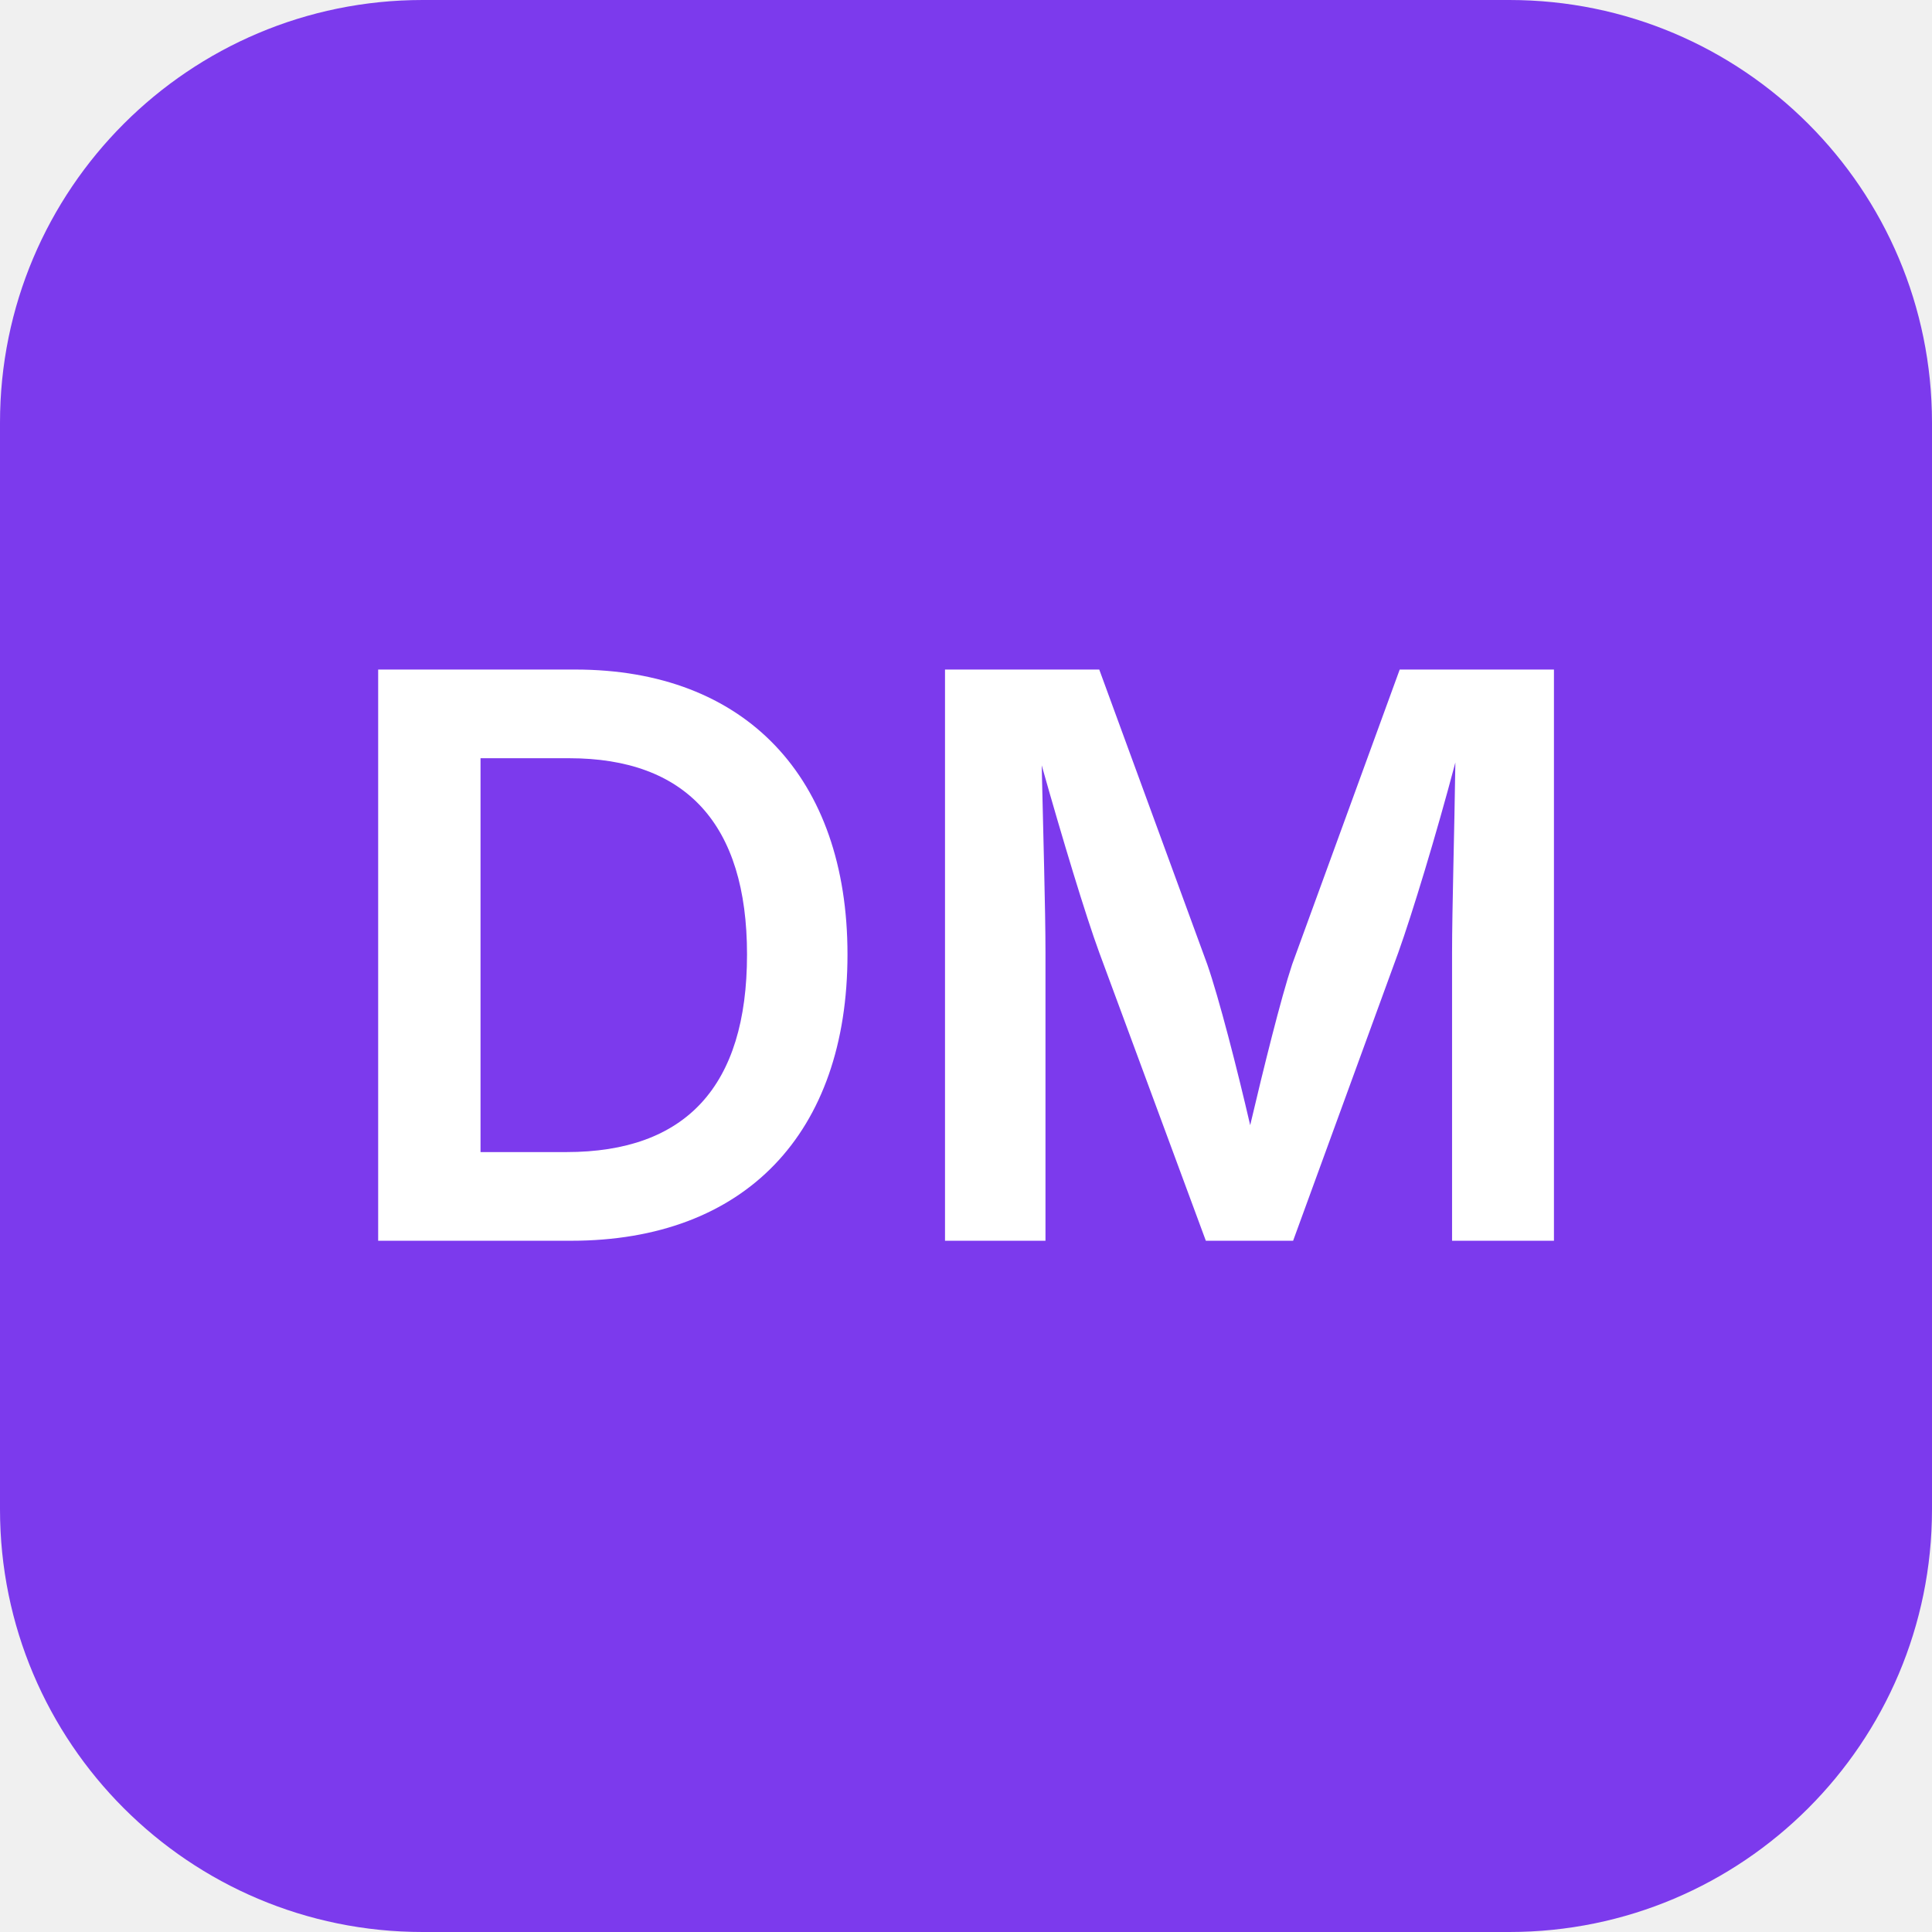
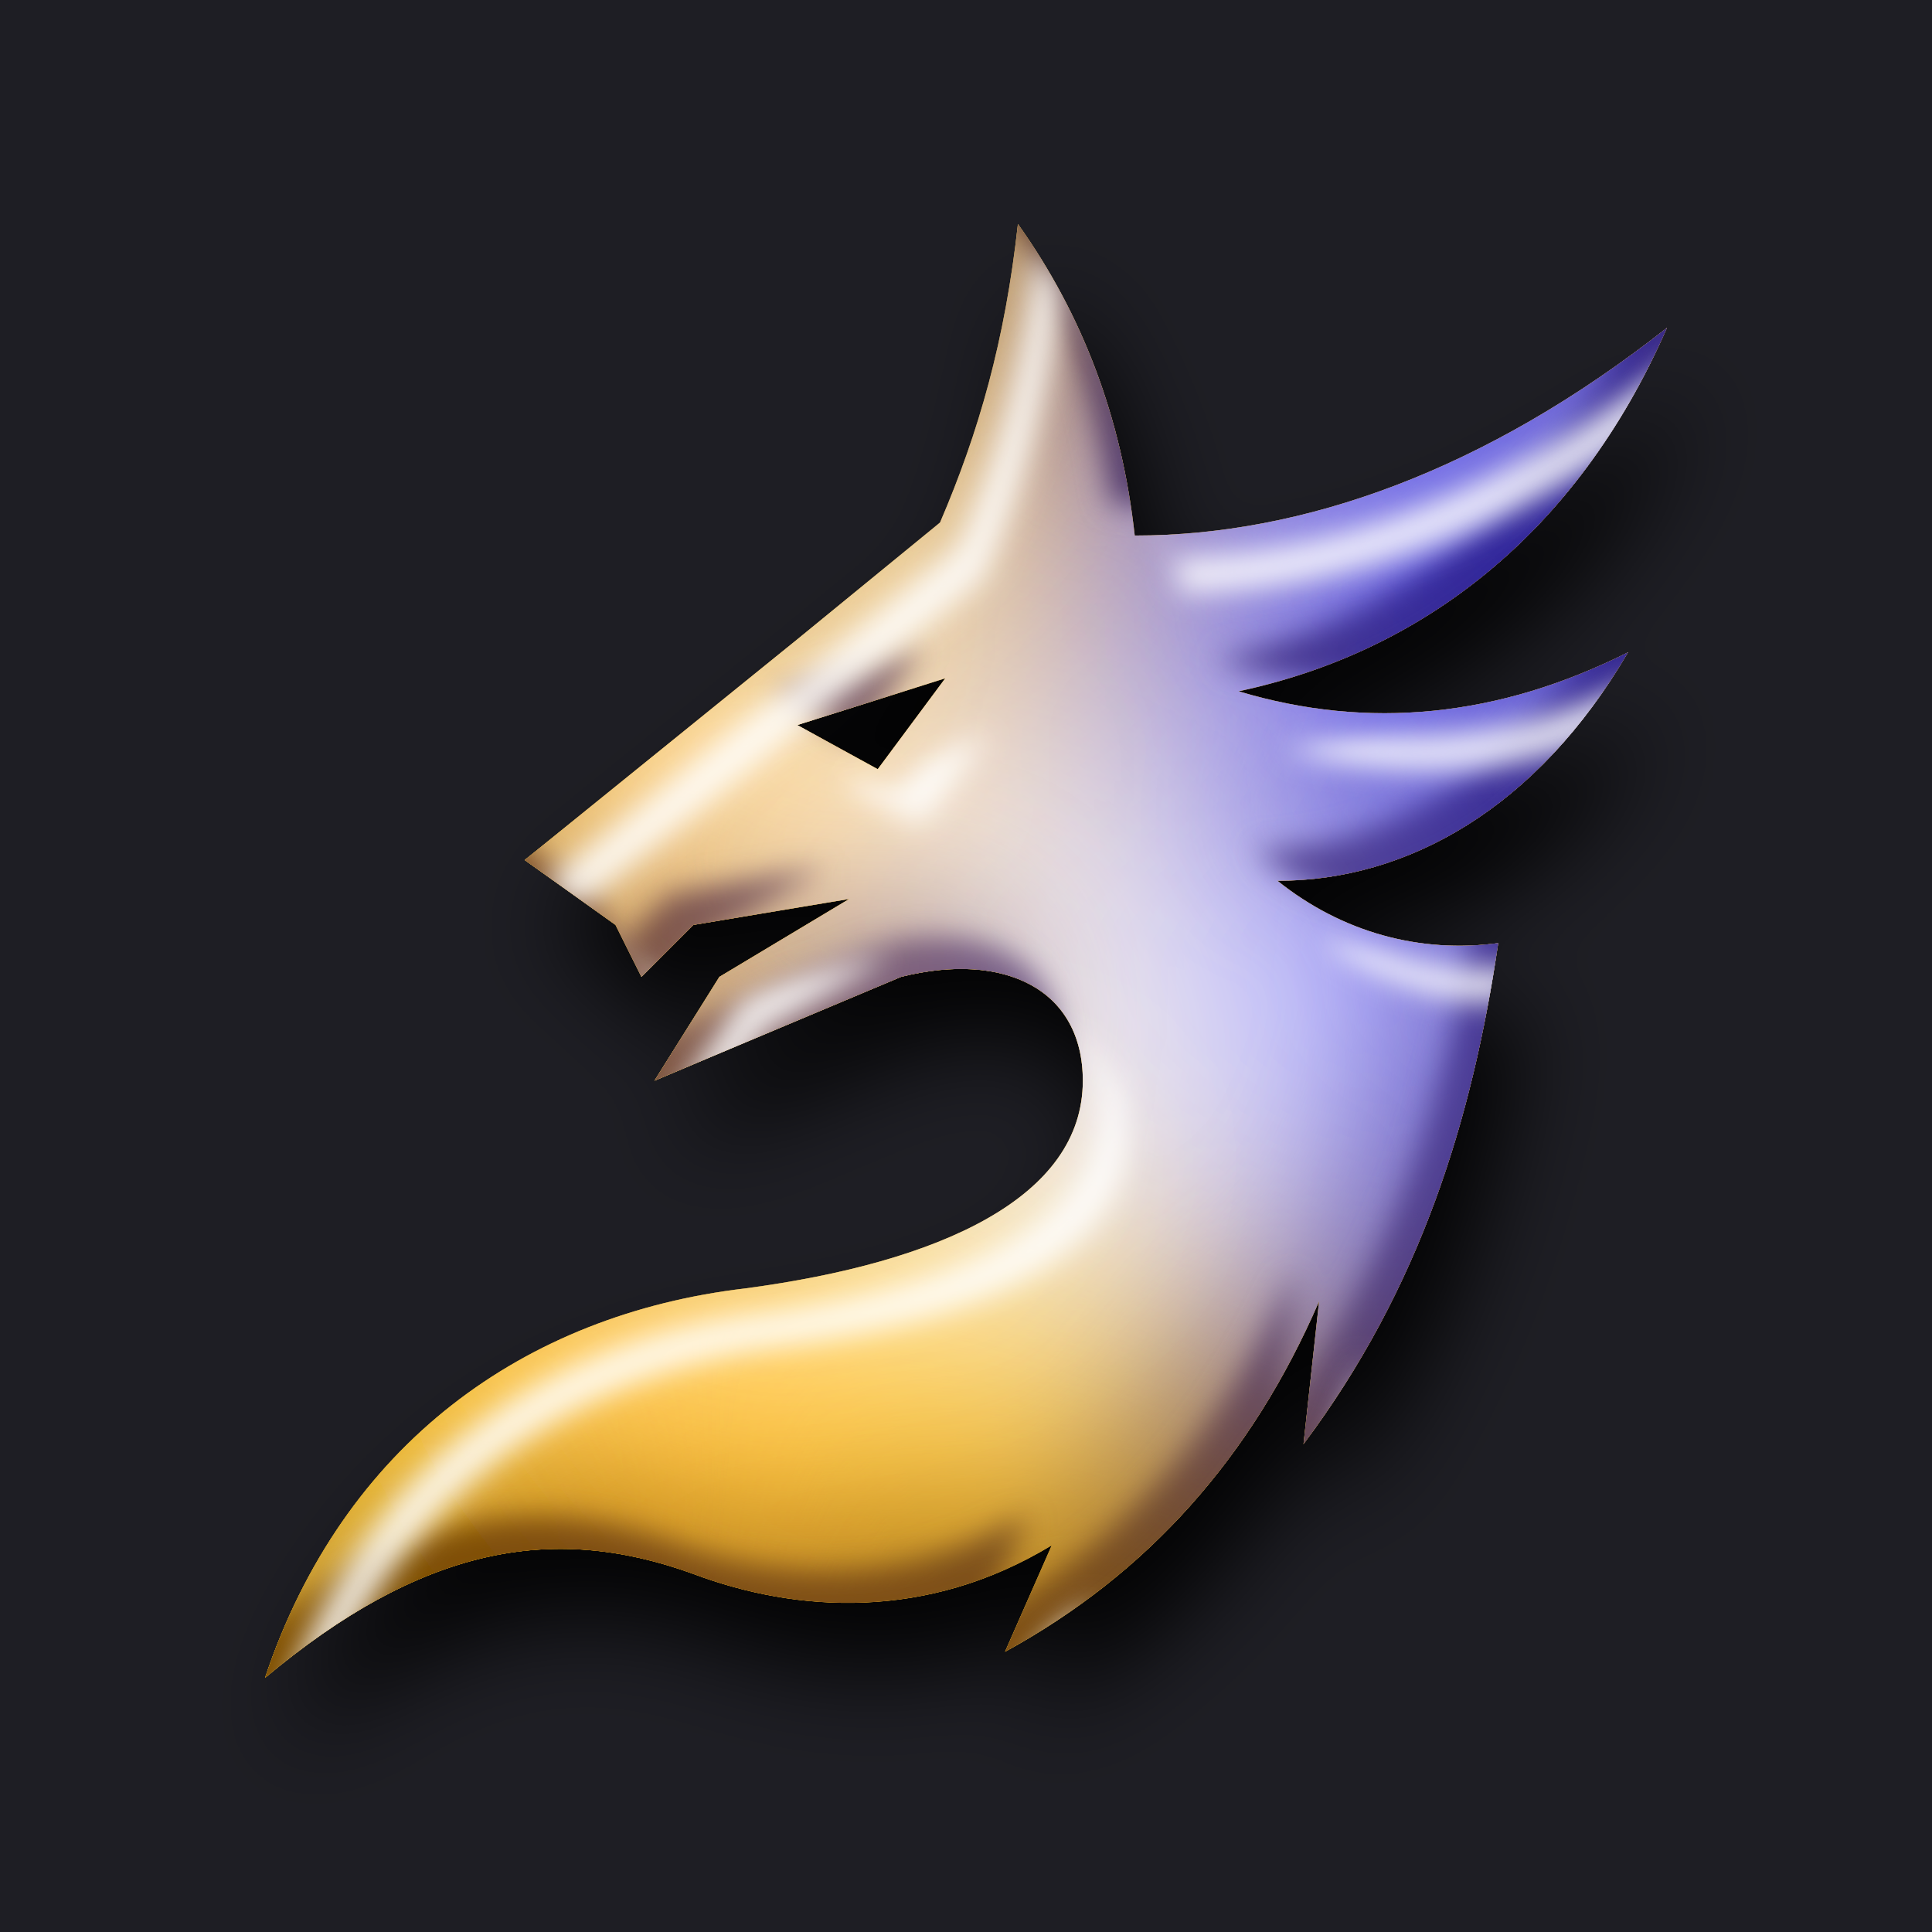
<svg xmlns="http://www.w3.org/2000/svg" viewBox="0 0 64 64">
-   <rect width="64" height="64" rx="14" fill="#7c3aed" />
-   <text x="32" y="32" dy="0.35em" text-anchor="middle" font-family="ui-sans-serif, system-ui, -apple-system, sans-serif" font-size="26" font-weight="600" fill="#ffffff">DM</text>
+   <defs>
+     <clipPath id="dragon">
+       <path clip-rule="evenodd" d="M34 43 L44.5 34.5 L50 30 C51.5 26.5 52.5 23 53 18.5 C55.5 22 57 26 57.5 30.5 C64 30.5 71 28 78 22.5 C74.5 30.5 68.5 35 61.5 36.5 C66.5 38 71.5 37.5 76.5 35 C73 41 68 43.8 63 43.8 C65.5 45.8 68.5 46.6 71.5 46.2 C70.5 53 68.5 59.5 64 65.5 L64.6 60 C62 66 58 70.5 52.5 73.5 L54.3 69.4 C49.5 72.3 44.5 72 40.5 70.5 C35 68.5 30 69.5 24 74.5 C27 65.5 34 60.5 42.5 59.5 C50 58.5 55.5 56 55.5 51.5 C55.5 48 52.5 46.5 48.5 47.5 L39 51.5 L41.5 47.5 L46.5 44.5 L40.5 45.5 L38.5 47.5 L37.5 45.5 Z M44.5 37.8 L50.2 36 L47.6 39.5 Z" />
+     </clipPath>
+     <filter id="soft" x="-50%" y="-50%" width="200%" height="200%">
+       <feGaussianBlur stdDeviation="7.8" />
+     </filter>
+     <filter id="emboss" x="-20%" y="-20%" width="140%" height="140%" color-interpolation-filters="sRGB">
+       <feGaussianBlur in="SourceAlpha" stdDeviation="2.6" result="wide" />
+       <feOffset in="wide" dx="2.2" dy="3" result="wideDown" />
+       <feComposite in="SourceAlpha" in2="wideDown" operator="out" result="glowArea" />
+       <feFlood flood-color="#fff" flood-opacity=".22" />
+       <feComposite in2="glowArea" operator="in" result="glow" />
+       <feOffset in="wide" dx="-2.2" dy="-3" result="wideUp" />
+       <feComposite in="SourceAlpha" in2="wideUp" operator="out" result="shadeArea" />
+       <feComponentTransfer in="SourceGraphic" result="dim">
+         <feFuncR type="linear" slope=".72" />
+         <feFuncG type="linear" slope=".68" />
+         <feFuncB type="linear" slope=".8" />
+       </feComponentTransfer>
+       <feComposite in="dim" in2="shadeArea" operator="in" result="shade" />
+       <feGaussianBlur in="SourceAlpha" stdDeviation=".55" result="tight" />
+       <feOffset in="tight" dx=".7" dy=".9" result="streakOuter" />
+       <feOffset in="tight" dx="1.7" dy="2.2" result="streakInner" />
+       <feComposite in="streakOuter" in2="streakInner" operator="out" result="streakBand" />
+       <feComposite in="streakBand" in2="SourceAlpha" operator="in" result="streakArea" />
+       <feFlood flood-color="#fff" flood-opacity=".85" />
+       <feComposite in2="streakArea" operator="in" result="streak" />
+       <feOffset in="tight" dx="-.9" dy="-1.2" result="tightUp" />
+       <feComposite in="SourceAlpha" in2="tightUp" operator="out" result="edgeArea" />
+       <feComponentTransfer in="SourceGraphic" result="deep">
+         <feFuncR type="linear" slope=".5" />
+         <feFuncG type="linear" slope=".42" />
+         <feFuncB type="linear" slope=".62" />
+       </feComponentTransfer>
+       <feComposite in="deep" in2="edgeArea" operator="in" result="edge" />
+       <feMerge>
+         <feMergeNode in="SourceGraphic" />
+         <feMergeNode in="shade" />
+         <feMergeNode in="glow" />
+         <feMergeNode in="edge" />
+         <feMergeNode in="streak" />
+       </feMerge>
+     </filter>
+     <filter id="drop" x="-30%" y="-30%" width="160%" height="170%" color-interpolation-filters="sRGB">
+       <feGaussianBlur in="SourceAlpha" stdDeviation="1.8" />
+       <feOffset dx="1" dy="2.6" />
+       <feComponentTransfer>
+         <feFuncA type="linear" slope=".9" />
+       </feComponentTransfer>
+       <feMerge>
+         <feMergeNode />
+         <feMergeNode in="SourceGraphic" />
+       </feMerge>
+     </filter>
+   </defs>
+   <rect width="64" height="64" fill="#1e1e24" />
+   <path transform="translate(-11.86 -8.49) scale(0.86)" fill="#0b0b0e" d="M44.5 37.8 L50.2 36 L47.6 39.5 Z" />
+   <g transform="translate(-11.86 -8.49) scale(0.86)" filter="url(#drop)">
+     <g filter="url(#emboss)">
+       <g clip-path="url(#dragon)">
+         <rect width="100" height="100" fill="#ffbb00" />
+         <g filter="url(#soft)">
+           <circle cx="74" cy="27" r="20" fill="#5a55ff" />
+           <circle cx="71" cy="55.5" r="14" fill="#6c68ff" />
+           <circle cx="29" cy="71" r="14" fill="#ffbb00" />
+           <circle cx="54" cy="51" r="11.2" fill="#ffffff" />
+           <circle cx="46" cy="38" r="7.5" fill="#ffffff" />
+           <circle cx="35" cy="41.5" r="9.4" fill="#ffbb00" />
+         </g>
+       </g>
+     </g>
+   </g>
</svg>
